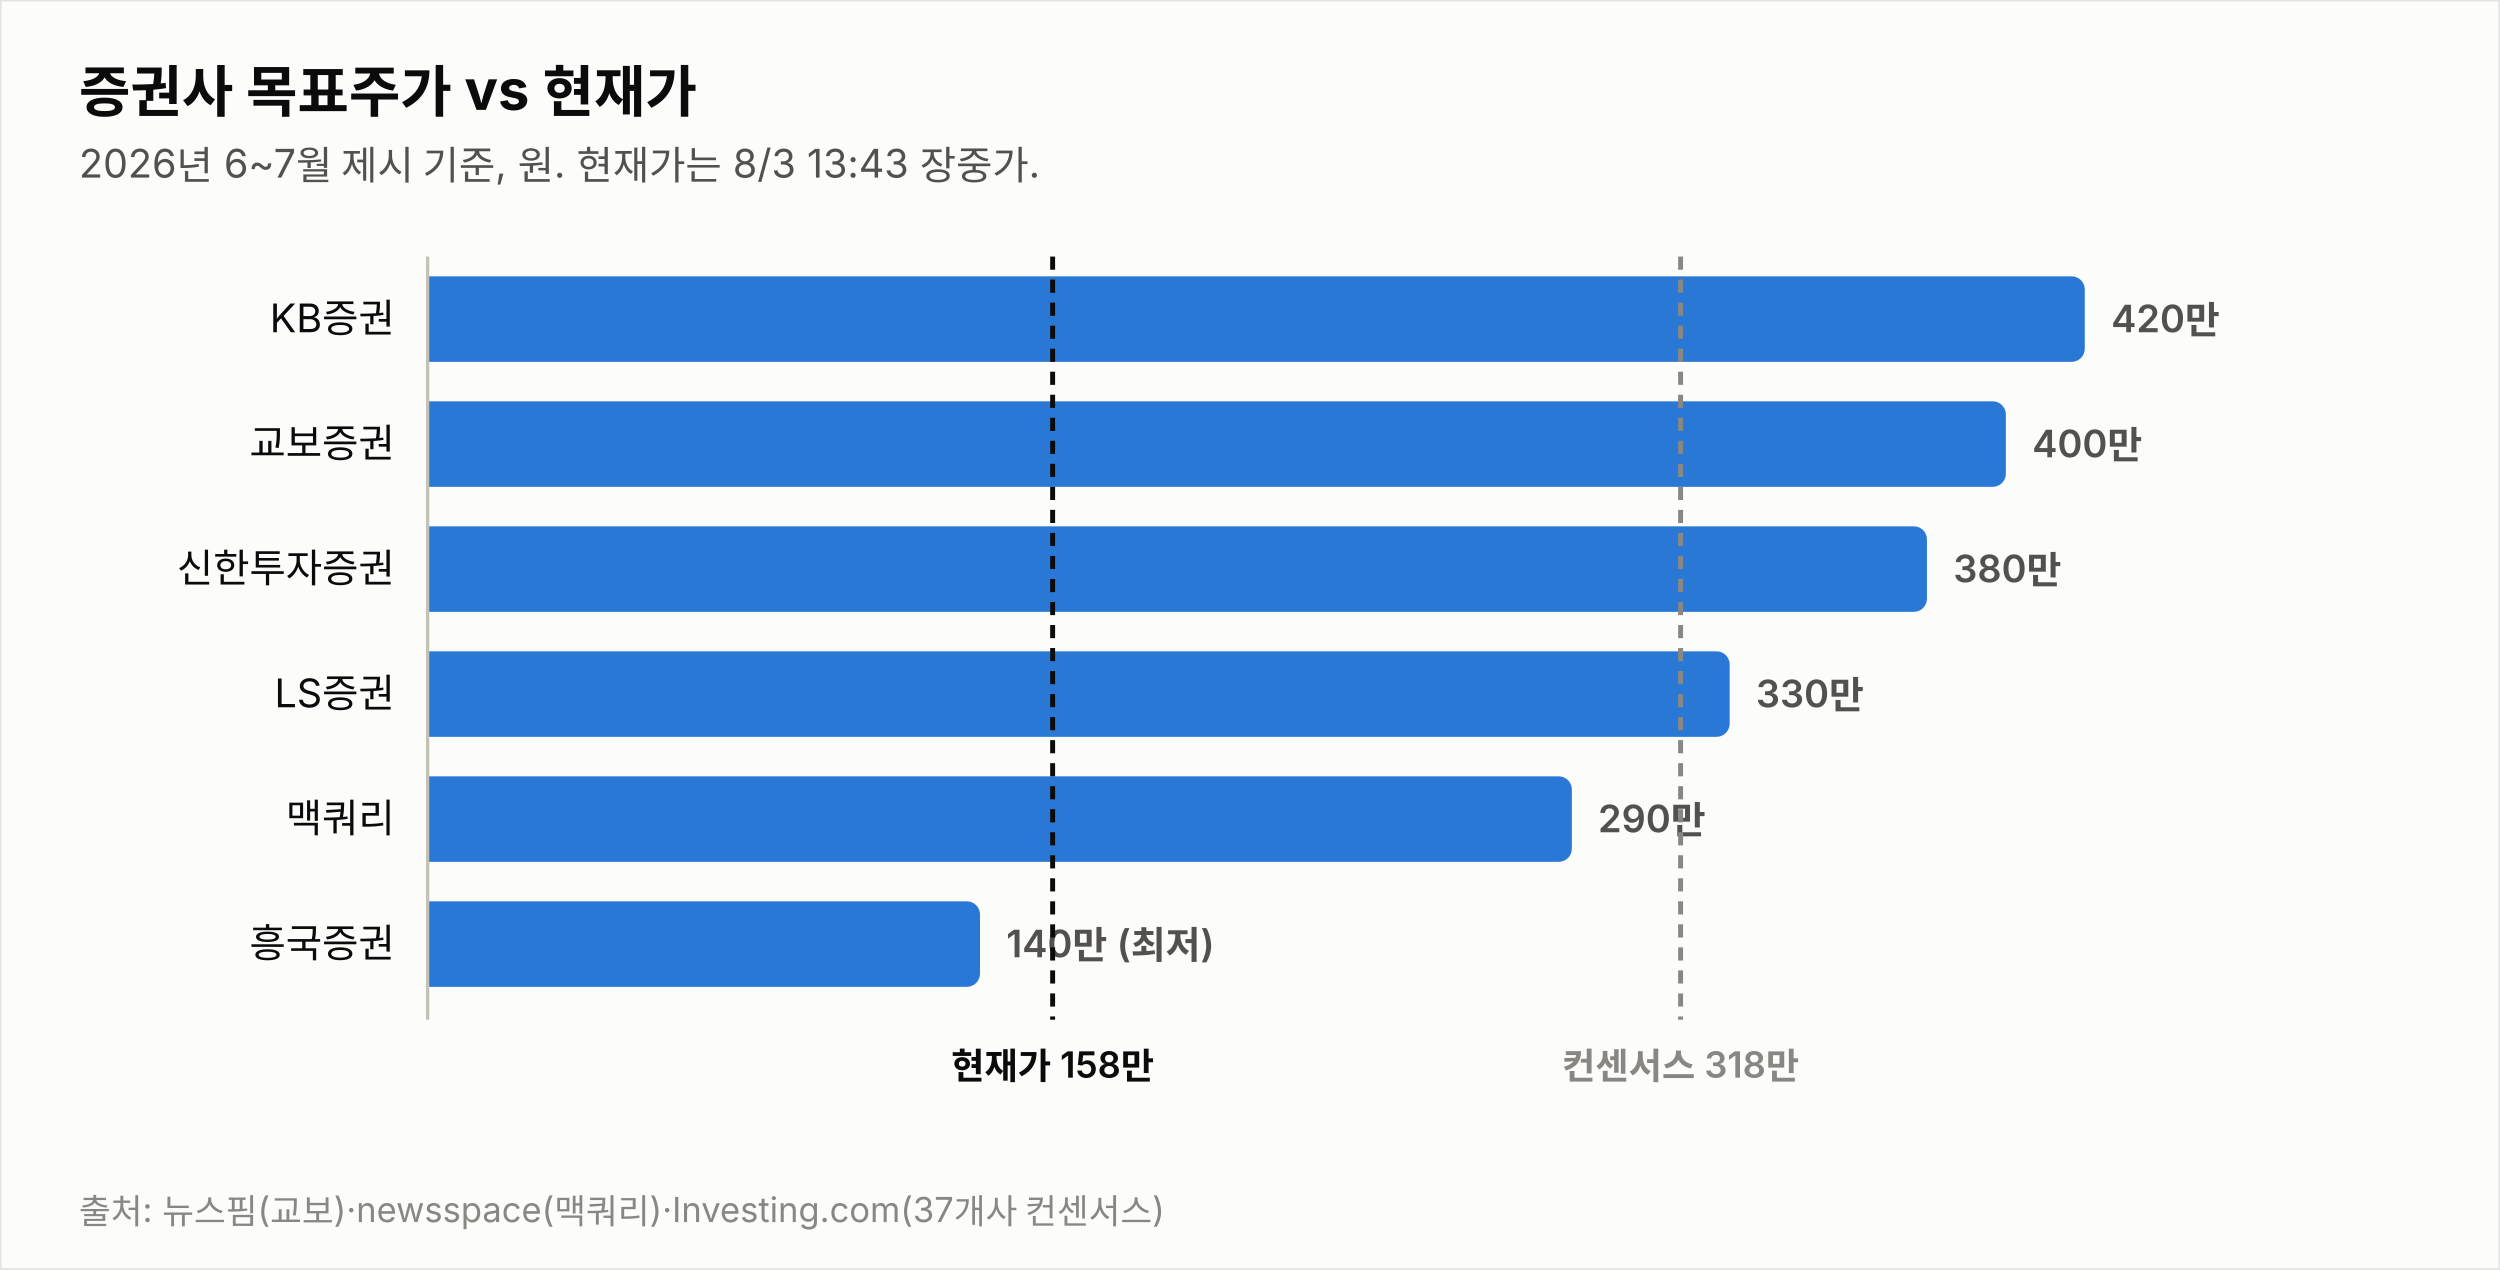
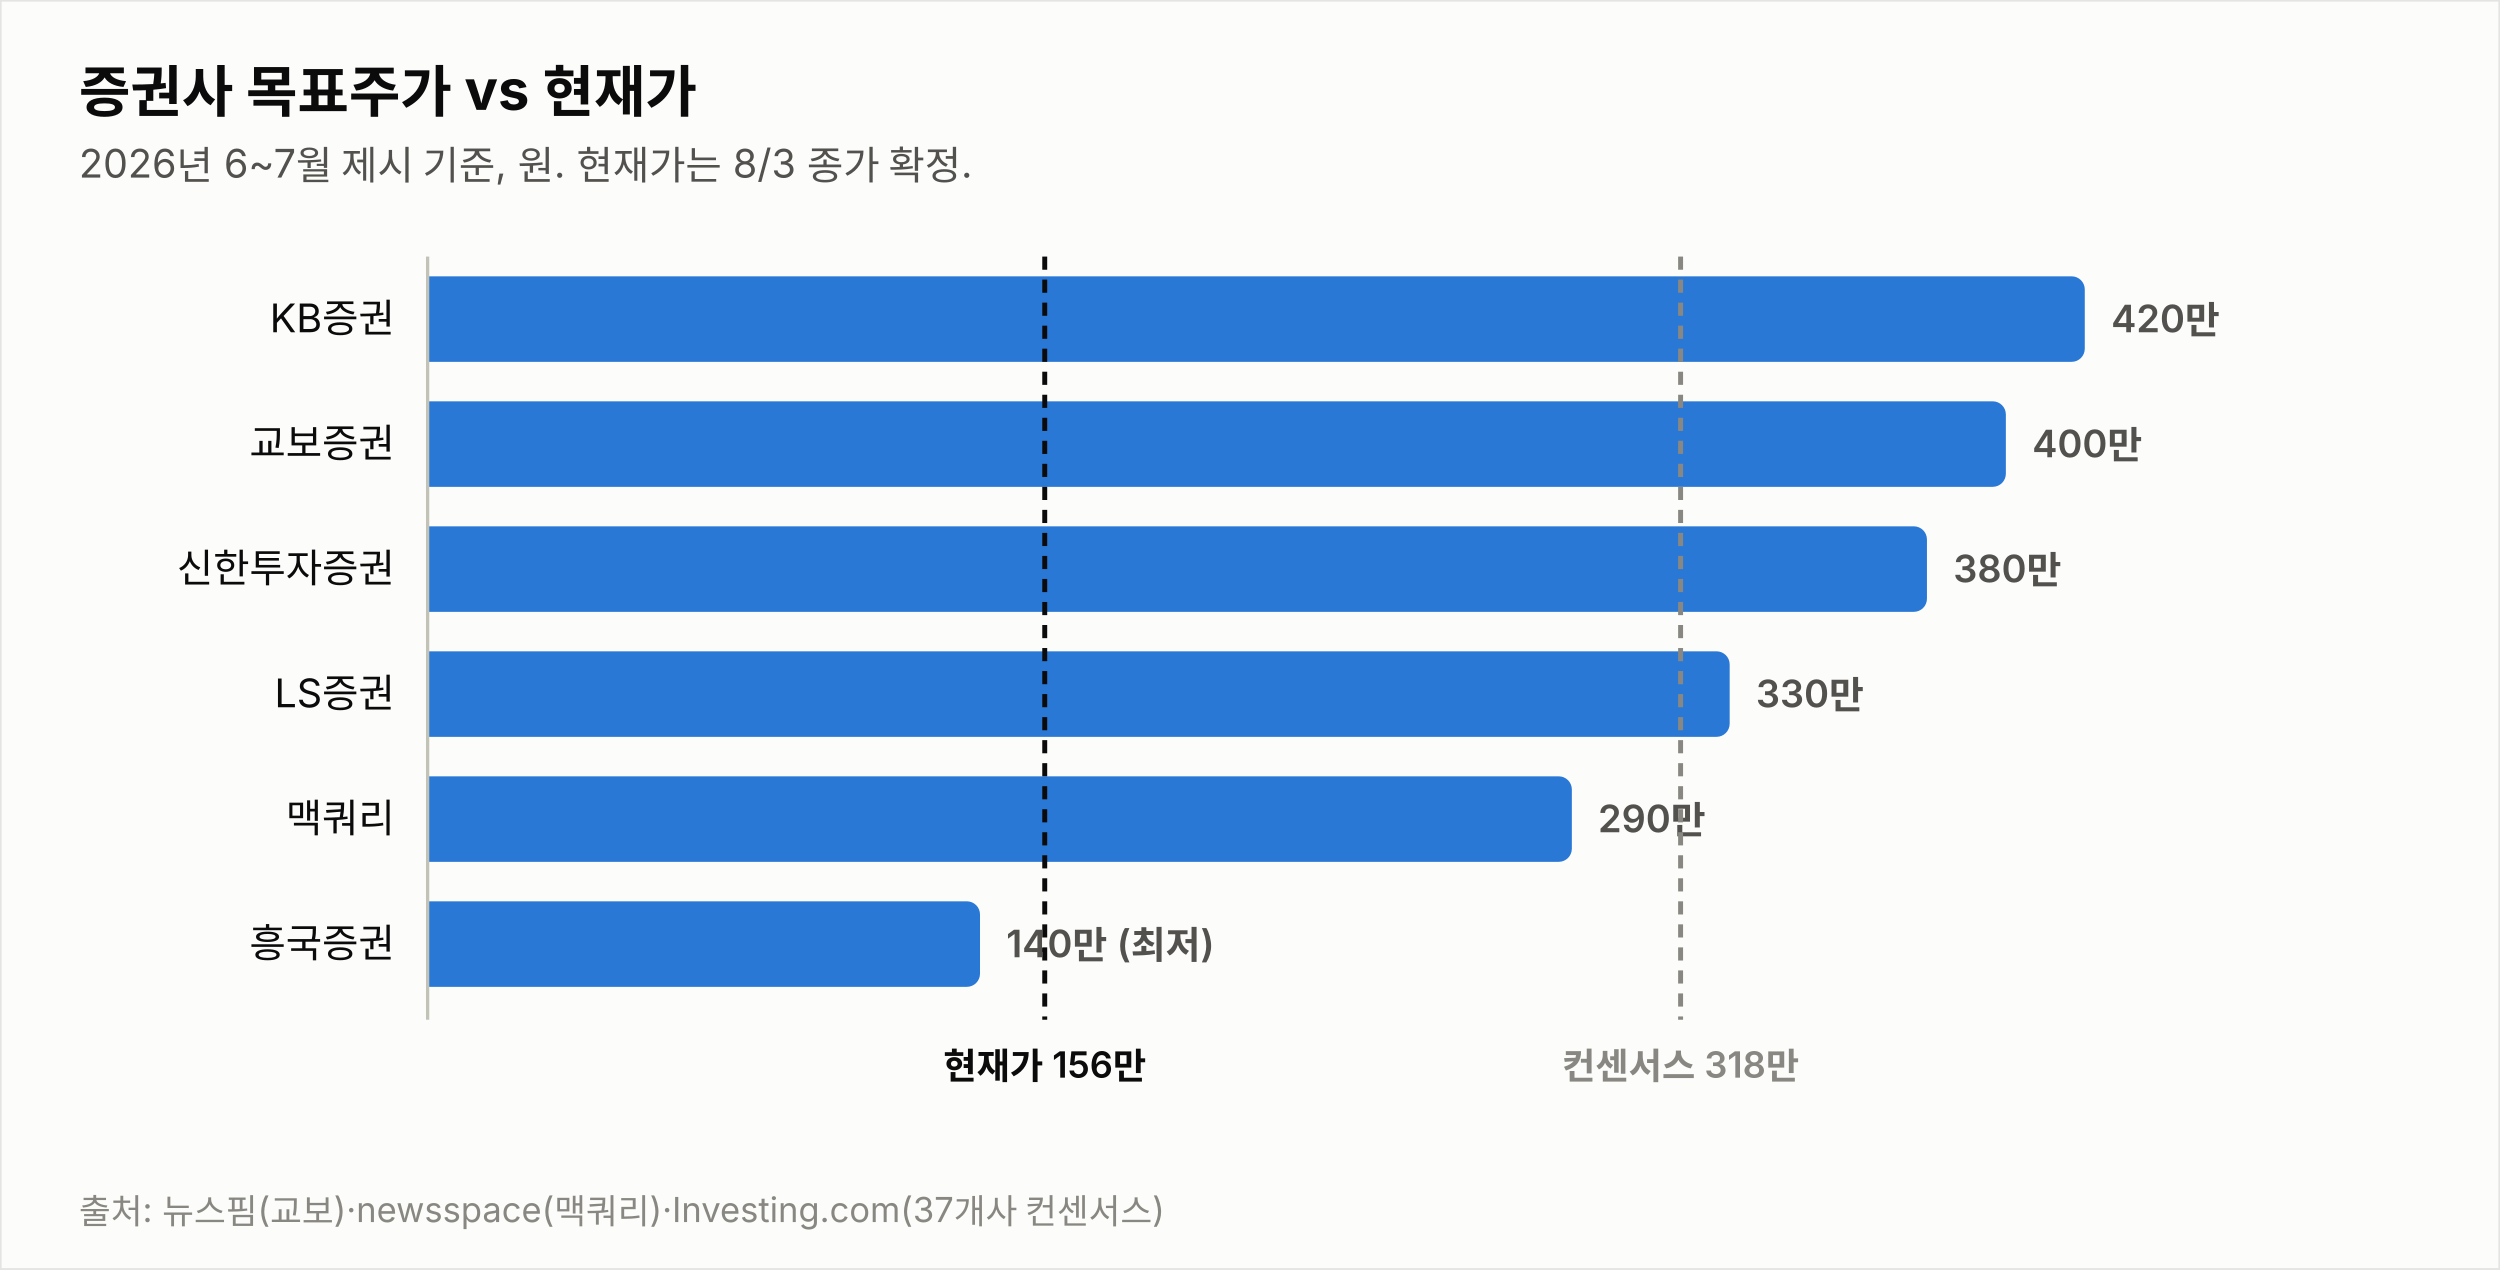
<svg xmlns="http://www.w3.org/2000/svg" width="760" height="386" viewBox="0 0 760 386" font-family="system-ui,-apple-system,&quot;Segoe UI&quot;,&quot;Malgun Gothic&quot;,&quot;Apple SD Gothic Neo&quot;,sans-serif">
  <rect width="760" height="386" fill="#fcfcfb" stroke="rgba(11,11,11,0.10)" />
  <text x="24" y="34" font-size="17" font-weight="700" fill="#0b0b0b">증권사 목표주가 vs 현재가</text>
-   <text x="24" y="54" font-size="12" fill="#52514e">2026년 6~7월 제시 기준, 원. 현재가는 8/3 13:43 장중가.</text>
+   <text x="24" y="54" font-size="12" fill="#52514e">2026년 6~7월 제시 기준, 원. 현재가는 8/3 종가 확정.</text>
  <text x="120" y="101.0" font-size="12" fill="#0b0b0b" text-anchor="end">KB증권</text>
  <path d="M130,84 h499.774 a4,4 0 0 1 4,4 v18 a4,4 0 0 1 -4,4 h-499.774 z" fill="#2a78d6" opacity="1.0" />
  <text x="641.8" y="101.0" font-size="11.5" font-weight="600" fill="#52514e" style="font-variant-numeric:tabular-nums">420만</text>
  <text x="120" y="139.0" font-size="12" fill="#0b0b0b" text-anchor="end">교보증권</text>
  <path d="M130,122 h475.784 a4,4 0 0 1 4,4 v18 a4,4 0 0 1 -4,4 h-475.784 z" fill="#2a78d6" opacity="1.0" />
  <text x="617.8" y="139.0" font-size="11.5" font-weight="600" fill="#52514e" style="font-variant-numeric:tabular-nums">400만</text>
  <text x="120" y="177.0" font-size="12" fill="#0b0b0b" text-anchor="end">신한투자증권</text>
  <path d="M130,160 h451.795 a4,4 0 0 1 4,4 v18 a4,4 0 0 1 -4,4 h-451.795 z" fill="#2a78d6" opacity="1.0" />
  <text x="593.8" y="177.0" font-size="11.5" font-weight="600" fill="#52514e" style="font-variant-numeric:tabular-nums">380만</text>
  <text x="120" y="215.0" font-size="12" fill="#0b0b0b" text-anchor="end">LS증권</text>
  <path d="M130,198 h391.822 a4,4 0 0 1 4,4 v18 a4,4 0 0 1 -4,4 h-391.822 z" fill="#2a78d6" opacity="1.0" />
  <text x="533.8" y="215.0" font-size="11.5" font-weight="600" fill="#52514e" style="font-variant-numeric:tabular-nums">330만</text>
  <text x="120" y="253.0" font-size="12" fill="#0b0b0b" text-anchor="end">맥쿼리</text>
  <path d="M130,236 h343.844 a4,4 0 0 1 4,4 v18 a4,4 0 0 1 -4,4 h-343.844 z" fill="#2a78d6" opacity="1.0" />
  <text x="485.8" y="253.0" font-size="11.5" font-weight="600" fill="#52514e" style="font-variant-numeric:tabular-nums">290만</text>
  <text x="120" y="291.0" font-size="12" fill="#0b0b0b" text-anchor="end">흥국증권</text>
  <path d="M130,274 h163.925 a4,4 0 0 1 4,4 v18 a4,4 0 0 1 -4,4 h-163.925 z" fill="#2a78d6" opacity="1.0" />
  <text x="305.9" y="291.0" font-size="11.5" font-weight="600" fill="#52514e" style="font-variant-numeric:tabular-nums">140만 (최저)</text>
  <line x1="130" y1="78" x2="130" y2="310" stroke="#c3c2b7" stroke-width="1" />
-   <line x1="320.0" y1="78" x2="320.0" y2="310" stroke="#0b0b0b" stroke-width="1.5" stroke-dasharray="4 3" />
-   <text x="320.0" y="328" font-size="11" font-weight="600" fill="#0b0b0b" text-anchor="middle">현재가 158만</text>
+   <line x1="317.6" y1="78" x2="317.6" y2="310" stroke="#0b0b0b" stroke-width="1.5" stroke-dasharray="4 3" />
+   <text x="317.6" y="328" font-size="11" font-weight="600" fill="#0b0b0b" text-anchor="middle">현재가 156만</text>
  <line x1="510.9" y1="78" x2="510.9" y2="310" stroke="#898781" stroke-width="1.5" stroke-dasharray="4 3" />
  <text x="510.9" y="328" font-size="11" font-weight="600" fill="#898781" text-anchor="middle">컨센서스 318만</text>
  <text x="24" y="372" font-size="10.5" fill="#898781">출처: 뉴스핌(교보)·newsspace(맥쿼리)·Investing.com(37개사 컨센서스)</text>
</svg>
